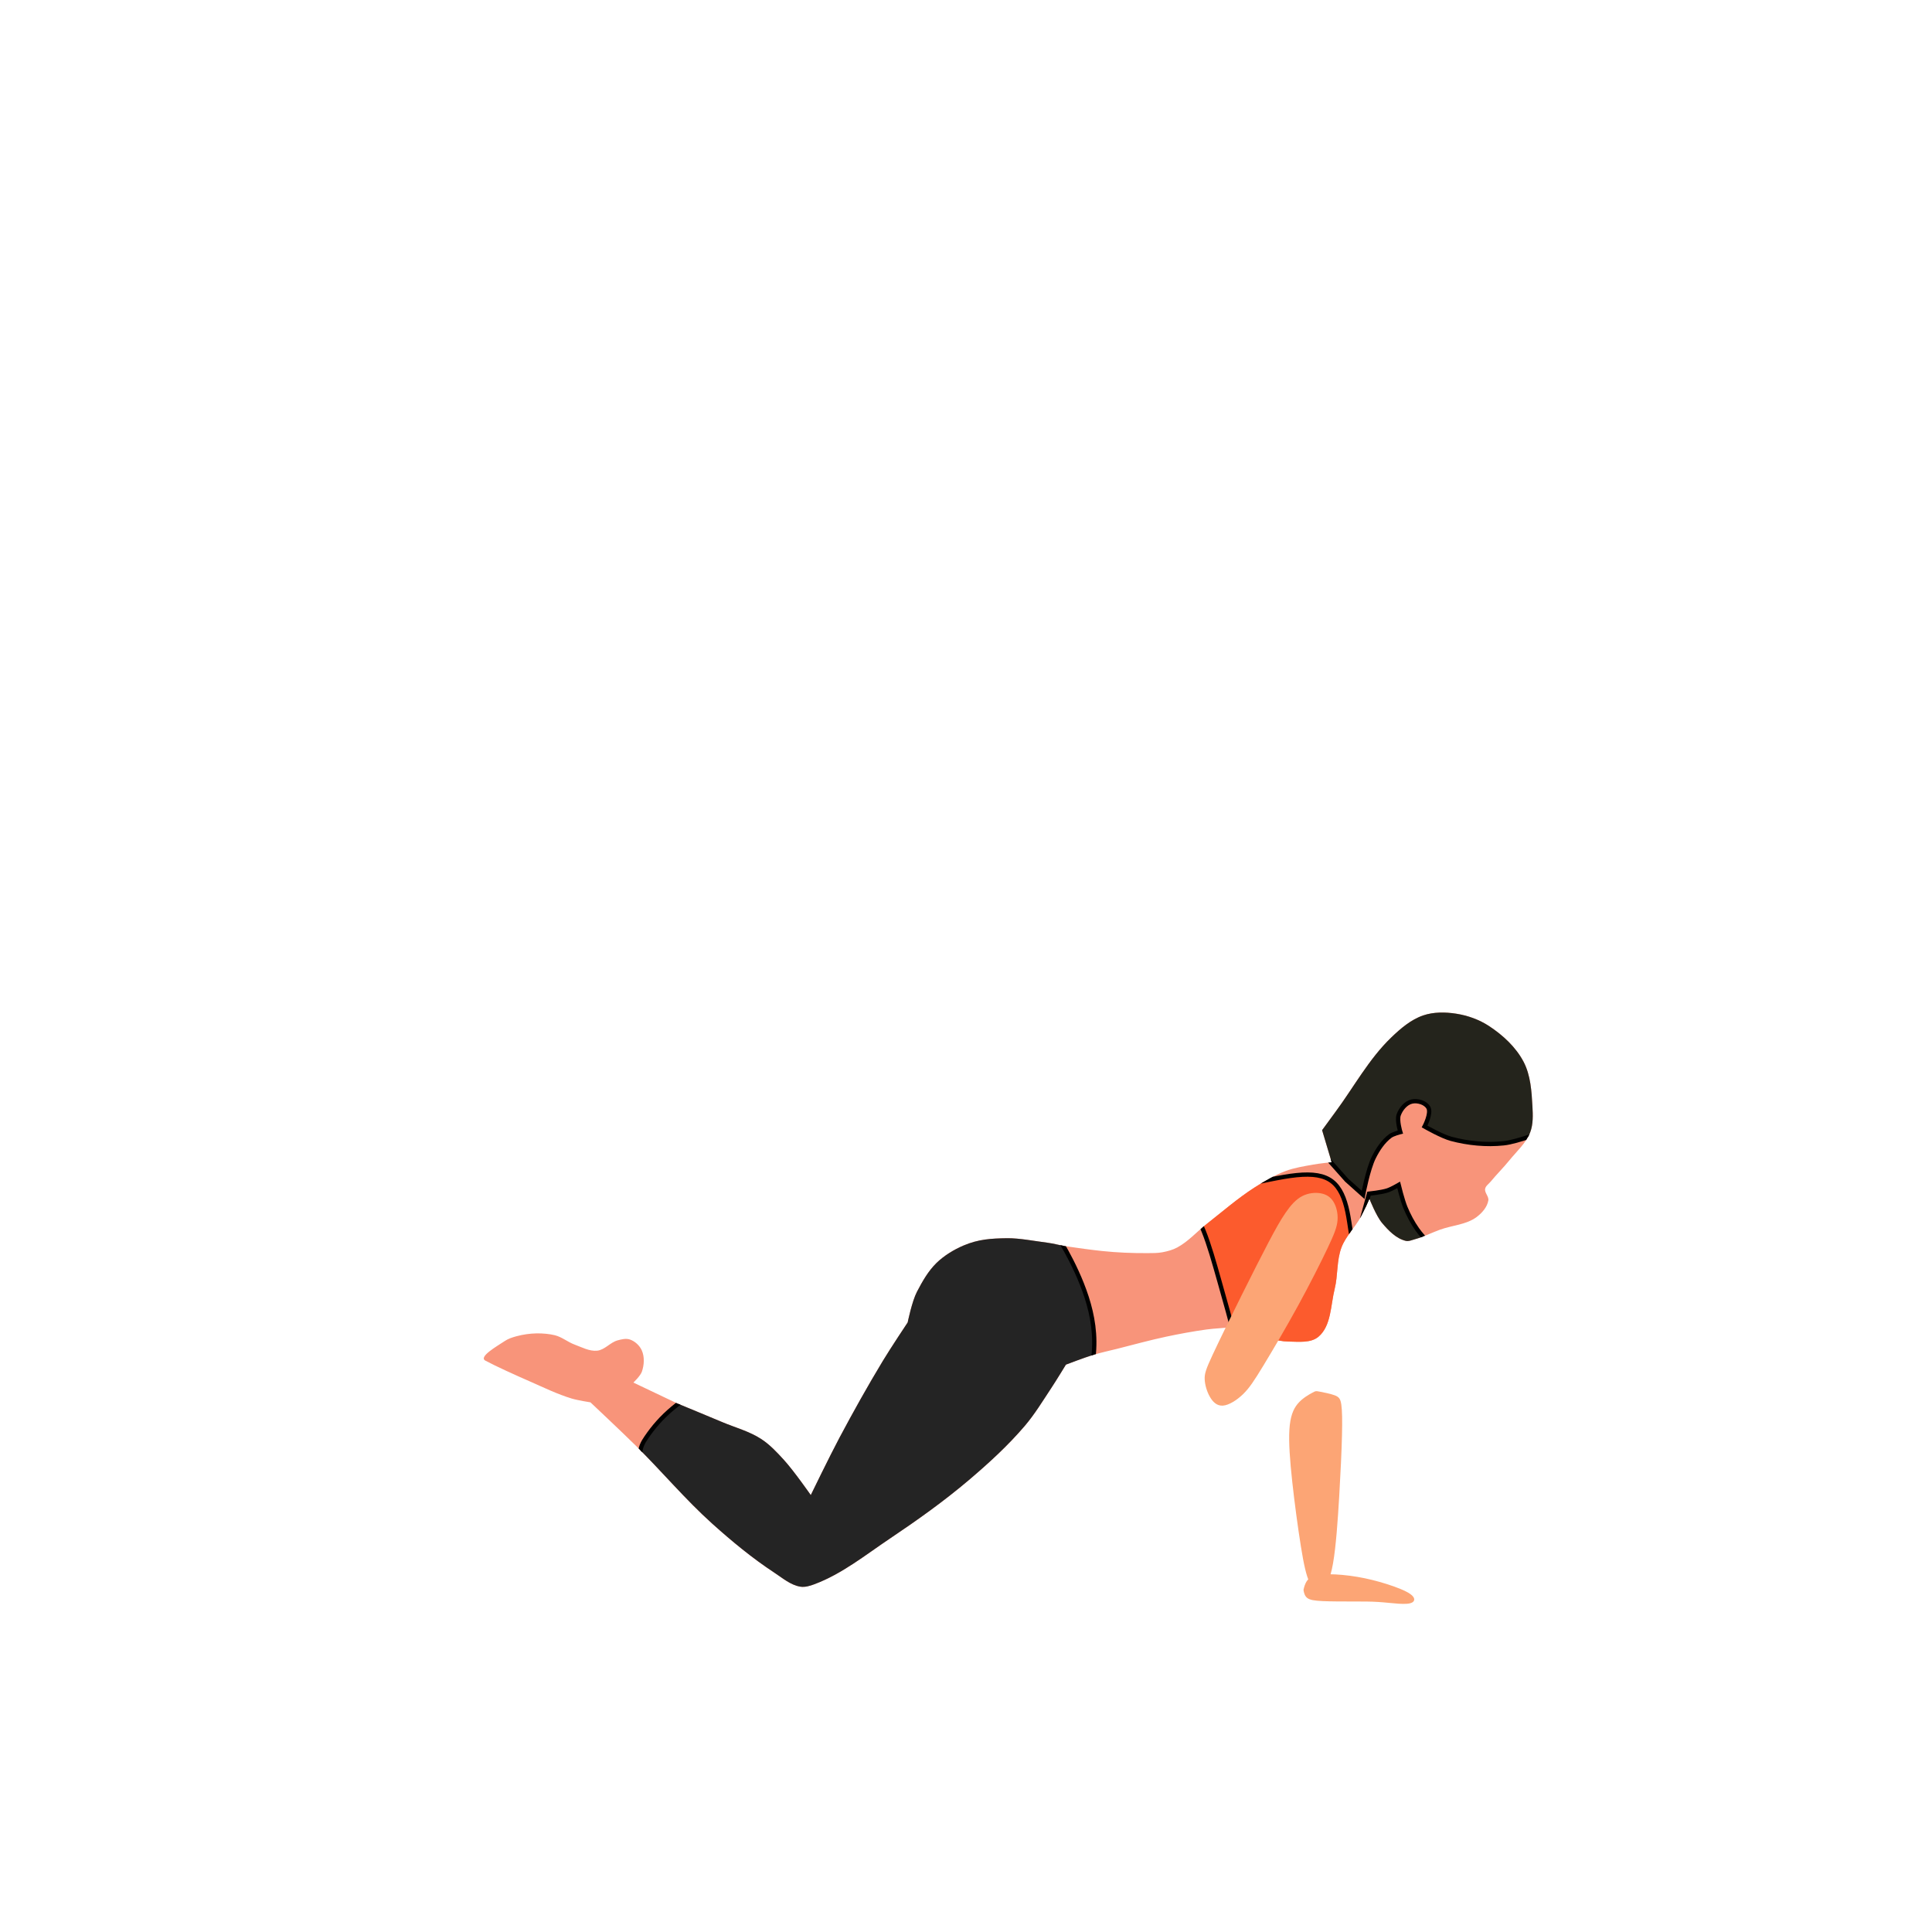
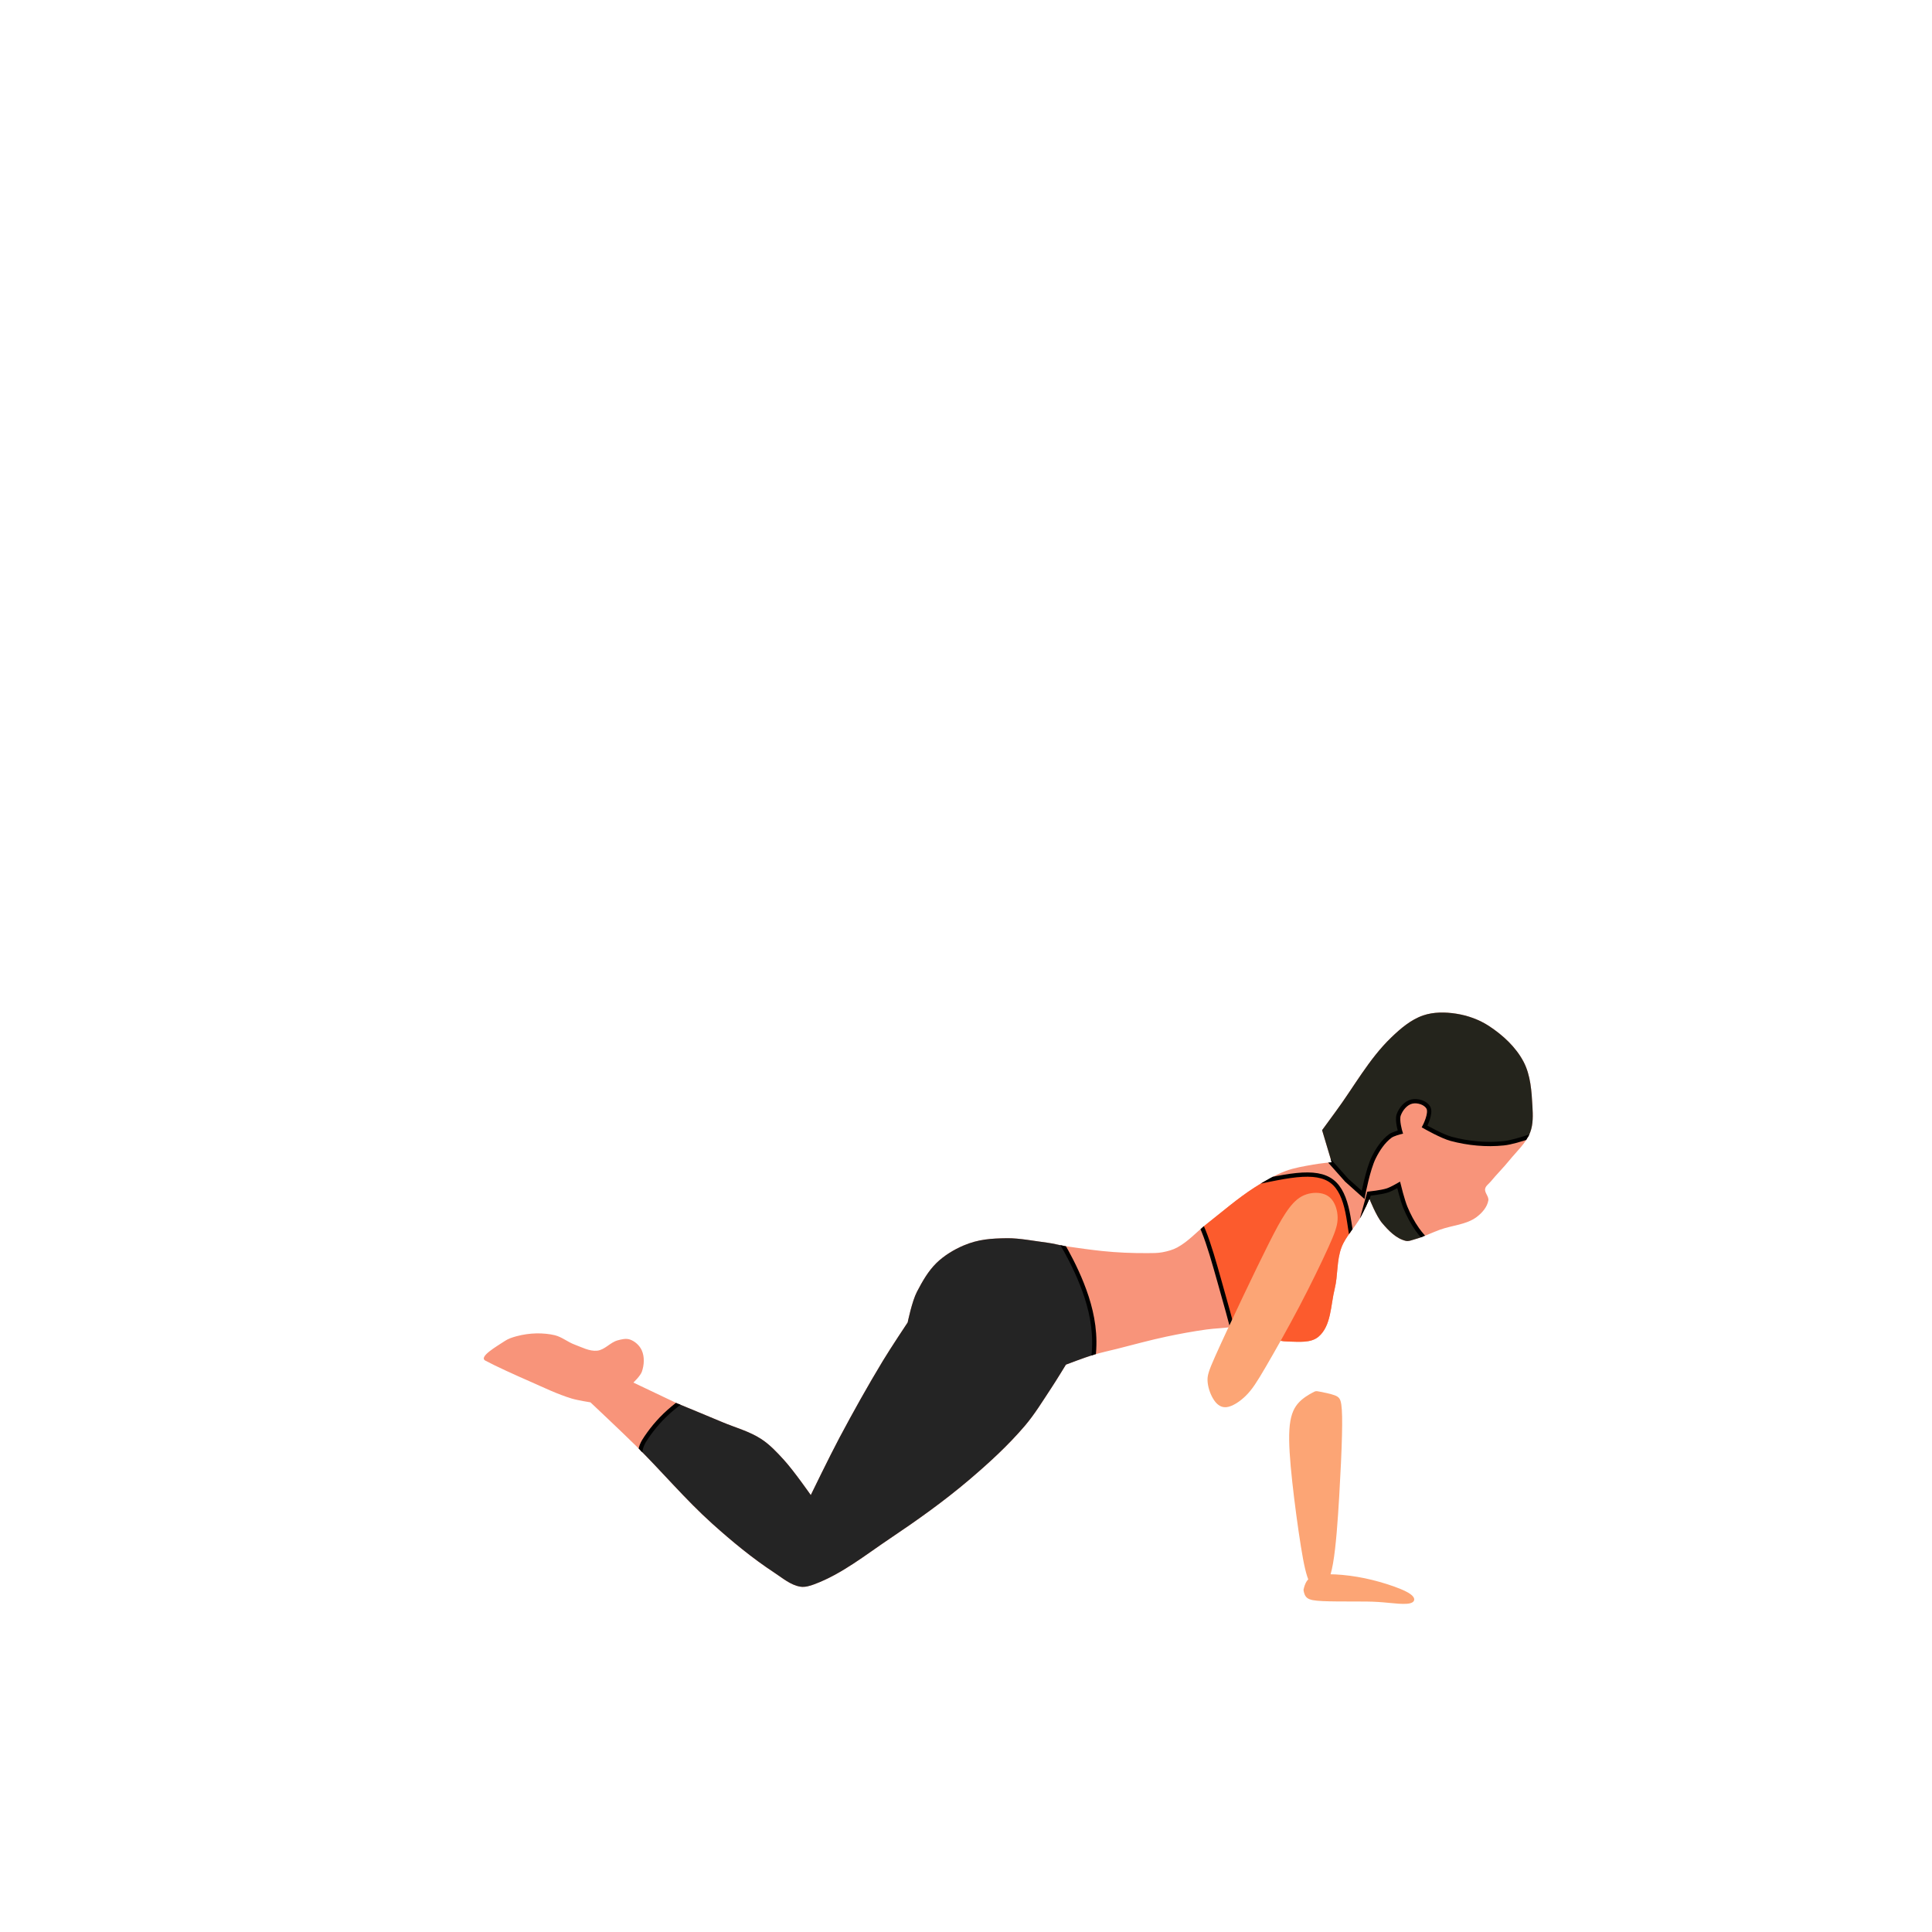
<svg xmlns="http://www.w3.org/2000/svg" width="450" height="450" viewBox="0 0 450 450" version="1.1" id="svg1" xml:space="preserve">
  <defs id="defs1">
    <clipPath clipPathUnits="userSpaceOnUse" id="clipPath3">
      <path style="fill:none;fill-opacity:1;stroke:#000000" d="m 313.978,282.452 c 0.753,-1.353 2.005,-4.191 2.005,-4.191 0,0 1.556,4.024 2.916,5.649 1.473,1.761 3.239,3.635 5.467,4.191 0.717,0.179 1.473,-0.173 2.187,-0.364 2.005,-0.538 3.877,-1.488 5.831,-2.187 2.84,-1.016 6.145,-1.116 8.565,-2.916 1.258,-0.935 2.453,-2.284 2.733,-3.827 0.169,-0.928 -0.916,-1.809 -0.729,-2.733 0.138,-0.679 0.833,-1.108 1.276,-1.64 1.403,-1.687 2.985,-3.221 4.373,-4.92 1.73,-2.117 3.939,-4.009 4.92,-6.56 0.722,-1.879 0.647,-4.003 0.547,-6.013 -0.176,-3.522 -0.386,-7.254 -2.005,-10.387 -1.775,-3.435 -4.796,-6.245 -8.018,-8.382 -2.275,-1.509 -4.958,-2.486 -7.654,-2.916 -2.522,-0.402 -5.232,-0.447 -7.654,0.364 -2.859,0.958 -5.287,3.023 -7.471,5.102 -5.245,4.992 -8.782,11.515 -13.12,17.312 -1.041,1.391 -3.098,4.191 -3.098,4.191 l 2.187,7.471 c 0,0 -2.927,0.292 -4.373,0.547 -2.148,0.379 -4.332,0.702 -6.378,1.458 -2.574,0.951 -4.971,2.358 -7.289,3.827 -3.92,2.484 -7.442,5.547 -11.116,8.382 -2.328,1.797 -4.326,4.09 -6.925,5.467 -1.07,0.566 -2.271,0.878 -3.462,1.093 -1.137,0.206 -2.307,0.182 -3.462,0.182 -3.528,0.002 -7.063,-0.159 -10.569,-0.547 -2.878,-0.318 -5.443,-0.705 -8.307,-1.136 -1.393,-0.209 -3.052,-0.687 -4.449,-0.869 -2.794,-0.364 -6.531,-1.117 -9.349,-1.093 -3.745,0.031 -6.692,0.199 -10.149,1.64 -2.243,0.935 -4.602,2.36 -6.347,4.051 -1.955,1.895 -3.314,4.294 -4.587,6.7 -1.159,2.191 -2.187,7.107 -2.187,7.107 0,0 -3.977,5.896 -5.831,8.929 -3.577,5.849 -6.953,11.822 -10.205,17.858 -2.358,4.377 -6.742,13.303 -6.742,13.303 0,0 -3.901,-5.657 -6.196,-8.2 -1.612,-1.787 -3.274,-3.597 -5.285,-4.92 -2.772,-1.824 -6.064,-2.697 -9.111,-4.009 -3.451,-1.485 -10.387,-4.373 -10.387,-4.373 l -10.205,-4.92 c 0,0 1.651,-1.529 2.005,-2.551 0.536,-1.55 0.654,-3.416 0,-4.92 -0.497,-1.143 -1.56,-2.131 -2.733,-2.551 -0.917,-0.329 -1.975,-0.071 -2.916,0.182 -1.705,0.459 -2.981,2.198 -4.738,2.369 -1.819,0.177 -3.573,-0.817 -5.285,-1.458 -1.577,-0.591 -2.923,-1.774 -4.556,-2.187 -1.238,-0.313 -2.847,-0.477 -4.282,-0.456 -1.563,0.024 -3.135,0.238 -4.647,0.638 -0.949,0.251 -1.916,0.551 -2.733,1.093 -1.793,1.189 -6.23,3.648 -4.556,4.556 2.484,1.347 6.886,3.365 10.387,4.92 3.186,1.415 6.327,2.981 9.658,4.009 1.423,0.439 4.373,0.911 4.373,0.911 0,0 7.102,6.746 10.569,10.205 5.991,5.977 11.409,12.536 17.676,18.223 4.545,4.125 9.283,8.085 14.396,11.48 1.902,1.263 3.762,2.9 6.013,3.28 1.093,0.184 2.24,-0.165 3.28,-0.547 6.444,-2.367 11.955,-6.775 17.676,-10.569 6.338,-4.204 12.579,-8.596 18.405,-13.485 4.64,-3.894 9.165,-7.986 13.12,-12.574 2.333,-2.706 4.207,-5.779 6.196,-8.747 1.201,-1.792 3.462,-5.467 3.462,-5.467 0,0 4.098,-1.556 6.196,-2.187 1.919,-0.577 3.886,-0.979 5.831,-1.458 3.763,-0.925 7.504,-1.947 11.298,-2.733 3.139,-0.651 6.298,-1.217 9.476,-1.64 1.935,-0.258 3.9,-0.264 5.831,-0.547 1.226,-0.18 3.645,-0.729 3.645,-0.729 0,0 3.228,2.522 5.102,3.28 1.436,0.581 3.007,0.88 4.556,0.911 2.336,0.048 5.134,0.408 6.925,-1.093 3.002,-2.518 2.858,-7.319 3.827,-11.116 0.807,-3.164 0.462,-6.613 1.64,-9.658 1.015,-2.624 3.187,-4.648 4.556,-7.107 z" id="path4" />
    </clipPath>
+     <marker id="Arrow2Sstart" orient="auto" refX="0" refY="0" style="overflow:visible">
+       <path d="M 8.72,4.03 -2.21,0.02 8.72,-4 c -1.75,2.37 -1.74,5.62 0,8.03 z" id="Arrow2SstartPath" style="fill:#000000;fill-opacity:1;stroke:none" transform="matrix(0.3,0,0,0.3,-0.69,0)" />
+     </marker>
+     <marker id="Arrow2Send" orient="auto" refX="0" refY="0" style="overflow:visible">
+       <path d="M 8.72,4.03 -2.21,0.02 8.72,-4 c -1.75,2.37 -1.74,5.62 0,8.03 z" id="Arrow2SendPath" style="fill:#000000;fill-opacity:1;stroke:none" transform="matrix(-0.3,0,0,-0.3,0.69,0)" />
+     </marker>
  </defs>
  <g id="layer2" style="opacity:1">
    <path style="fill:#fca575;fill-opacity:1;stroke:none" d="m 303.666,370.65 c 0.076,0.364 0.228,1.093 0.82,1.549 0.592,0.456 1.625,0.638 3.584,0.729 1.959,0.091 4.844,0.091 7.152,0.091 2.308,0 4.039,0 5.74,0.106 1.701,0.106 3.371,0.319 4.799,0.41 1.427,0.091 2.612,0.061 3.219,-0.319 0.607,-0.38 0.638,-1.109 -0.44,-1.898 -1.078,-0.79 -3.265,-1.64 -5.512,-2.354 -2.247,-0.714 -4.556,-1.291 -6.894,-1.686 -2.339,-0.395 -4.708,-0.607 -6.651,-0.607 -1.944,0 -3.462,0.213 -4.373,0.85 -0.911,0.638 -1.215,1.701 -1.367,2.232 -0.152,0.531 -0.152,0.531 -0.076,0.896 z" id="finger" />
    <g id="gbody_shold" transform="rotate(-0.02406892,187.1362,369.9966)">
      <g id="gbody" clip-path="url(#clipPath3)" transform="rotate(-0.2757864,527.1706,-347.8803)">
        <path style="fill:#f8947a;fill-opacity:1;stroke:#000000" d="m 127.012,292.11 -26.97,20.409 28.245,39.361 58.313,24.601 65.602,-37.903 36.445,-21.321 35.899,-9.476 33.165,-21.867 3.28,-45.192 -24.965,-13.485 -66.331,19.134 -70.34,18.587 z" id="body" />
        <path style="fill:#242424;fill-opacity:1;stroke:#000000" d="m 149.305,346.961 c -5.042,-9.111 -3.645,-11.663 -2.004,-14.032 1.64,-2.369 3.523,-4.556 6.165,-6.742 2.642,-2.187 6.044,-4.373 15.155,-13.333 9.112,-8.96 23.932,-24.692 35.2,-32.649 11.268,-7.957 18.982,-8.139 24.752,-6.105 5.771,2.035 9.597,6.287 11.997,9.142 2.399,2.855 3.371,4.313 4.799,6.955 1.427,2.642 3.31,6.469 4.647,10.691 1.336,4.222 2.126,8.838 1.488,14.001 -0.638,5.163 -2.703,10.873 -15.307,23.052 -12.604,12.179 -35.747,30.827 -53.058,32.315 -17.312,1.488 -28.792,-14.183 -33.833,-23.295 z" id="legs" />
        <path style="fill:#fc5b2d;fill-opacity:1;stroke:#000000" d="m 275.831,278.139 c -1.336,1.579 0.182,4.13 1.488,7.411 1.306,3.28 2.399,7.289 3.645,11.784 1.245,4.495 2.642,9.476 3.979,15.095 1.336,5.619 2.612,11.875 8.322,12.422 5.71,0.547 15.854,-4.616 19.711,-11.055 3.857,-6.439 1.427,-14.153 0.091,-19.893 -1.336,-5.74 -1.579,-9.506 -2.217,-12.634 -0.638,-3.128 -1.67,-5.619 -3.523,-7.076 -1.853,-1.458 -4.525,-1.883 -8.291,-1.519 -3.766,0.364 -8.625,1.519 -13.151,2.399 -4.525,0.881 -8.716,1.488 -10.053,3.067 z" id="bust" />
        <path style="fill:#24241c;fill-opacity:1;stroke:#000000" d="m 314.524,277.35 c 0,0 1.169,-6.042 2.551,-8.747 0.945,-1.85 2.158,-3.682 3.827,-4.92 0.679,-0.504 2.369,-0.911 2.369,-0.911 0,0 -0.821,-2.747 -0.364,-4.009 0.497,-1.373 1.67,-2.792 3.098,-3.098 1.335,-0.285 3.171,0.26 3.827,1.458 0.715,1.306 -0.911,4.373 -0.911,4.373 0,0 3.993,2.319 6.196,2.916 3.944,1.069 8.143,1.499 12.209,1.093 3.404,-0.339 9.84,-2.916 9.84,-2.916 0,0 -3.098,-32.436 -9.111,-33.348 -6.013,-0.911 -38.997,-0.182 -38.997,-0.182 l -9.111,34.805 6.742,5.467 4.009,4.556 z" id="hair1" />
        <path style="fill:#24241c;fill-opacity:1;stroke:#000000" d="m 315.891,277.076 c 0,0 2.903,-0.288 4.282,-0.729 0.932,-0.298 2.642,-1.276 2.642,-1.276 0,0 0.854,3.586 1.549,5.285 0.731,1.786 1.632,3.518 2.733,5.102 1.388,1.996 4.829,5.467 4.829,5.467 l -11.936,1.64 -6.378,-7.38 z" id="heir2" />
      </g>
-       <g id="gShoulder" transform="rotate(27.72253,306.7987,285.193)" style="fill:#fca575;fill-opacity:1">
+       <g id="gShoulder" transform="rotate(26.70869,306.8443,285.2417)" style="fill:#fca575;fill-opacity:1">
        <path style="opacity:1;fill:#fca575;fill-opacity:1;stroke:none" d="m 296.59,283.166 c 0.197,-2.111 0.592,-3.872 1.473,-5.224 0.881,-1.352 2.247,-2.293 3.508,-2.718 1.26,-0.425 2.414,-0.334 3.538,0.304 1.124,0.638 2.217,1.822 2.885,3.25 0.668,1.427 0.911,3.098 1.154,6.773 0.243,3.675 0.486,9.354 0.531,15.262 0.045,5.907 -0.106,12.042 -0.258,16.112 -0.152,4.07 -0.304,6.074 -0.896,8.018 -0.592,1.944 -1.625,3.827 -2.794,4.586 -1.169,0.759 -2.475,0.395 -3.69,-0.349 -1.215,-0.744 -2.339,-1.868 -3.007,-2.961 -0.668,-1.093 -0.881,-2.156 -1.154,-5.846 -0.273,-3.69 -0.607,-10.007 -0.866,-15.474 -0.258,-5.467 -0.44,-10.083 -0.531,-13.621 -0.091,-3.538 -0.091,-5.998 0.106,-8.109 z" id="shoulder" transform="rotate(1.472528,179.0563,381.2416)" />
      </g>
    </g>
    <g id="gelbow" transform="rotate(-0.1742898,306.9344,368.1615)">
      <path style="display:inline;opacity:1;fill:#fca575;fill-opacity:1;stroke:none" d="m 302.755,324.061 c -0.744,0.425 -2.232,1.276 -3.31,2.612 -1.078,1.336 -1.746,3.159 -1.944,6.226 -0.197,3.068 0.076,7.38 0.577,12.528 0.501,5.148 1.23,11.131 1.868,15.505 0.638,4.373 1.184,7.137 1.959,8.747 0.774,1.61 1.777,2.065 2.733,1.503 0.957,-0.562 1.868,-2.141 2.551,-6.135 0.683,-3.994 1.139,-10.402 1.488,-16.127 0.349,-5.725 0.592,-10.767 0.699,-14.472 0.106,-3.705 0.076,-6.074 -0.106,-7.486 -0.182,-1.412 -0.516,-1.868 -1.503,-2.263 -0.987,-0.395 -2.627,-0.729 -3.447,-0.896 -0.82,-0.167 -0.82,-0.167 -1.564,0.258 z" id="elbow" transform="matrix(1.030474,2.8599596e-4,0.00260699,0.9704281,-7.002389,9.813196)" />
    </g>
  </g>
</svg>
